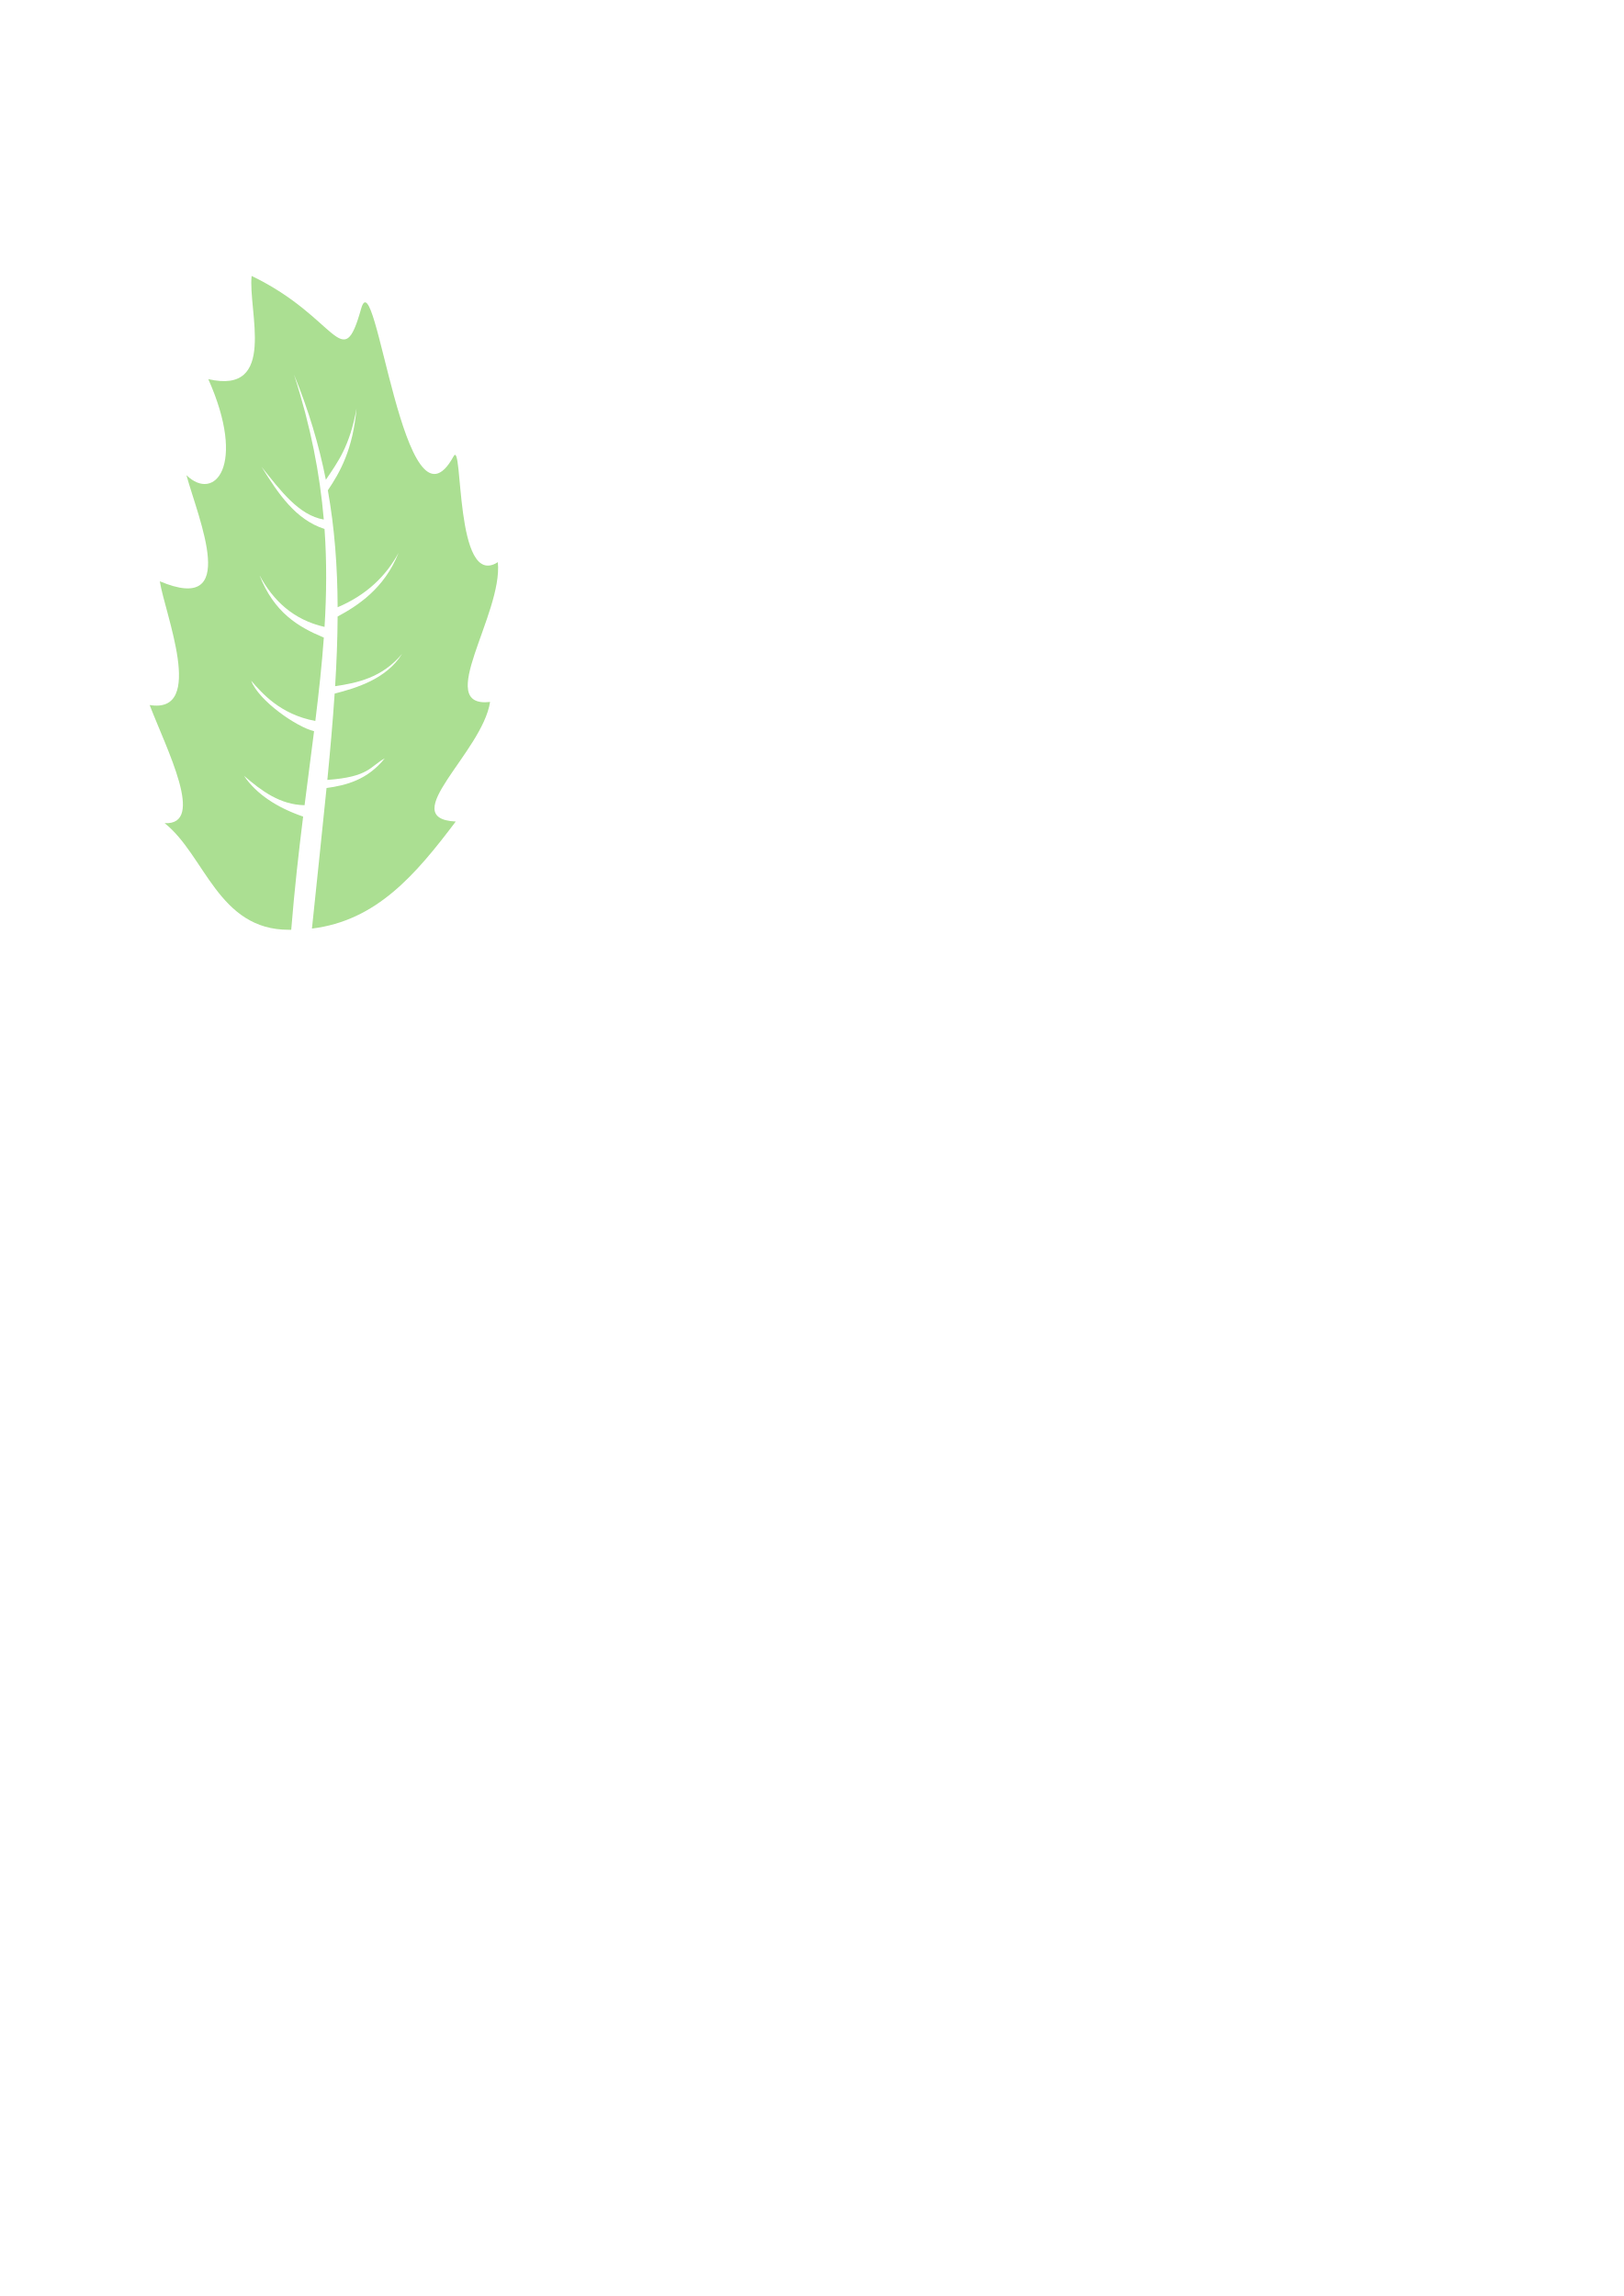
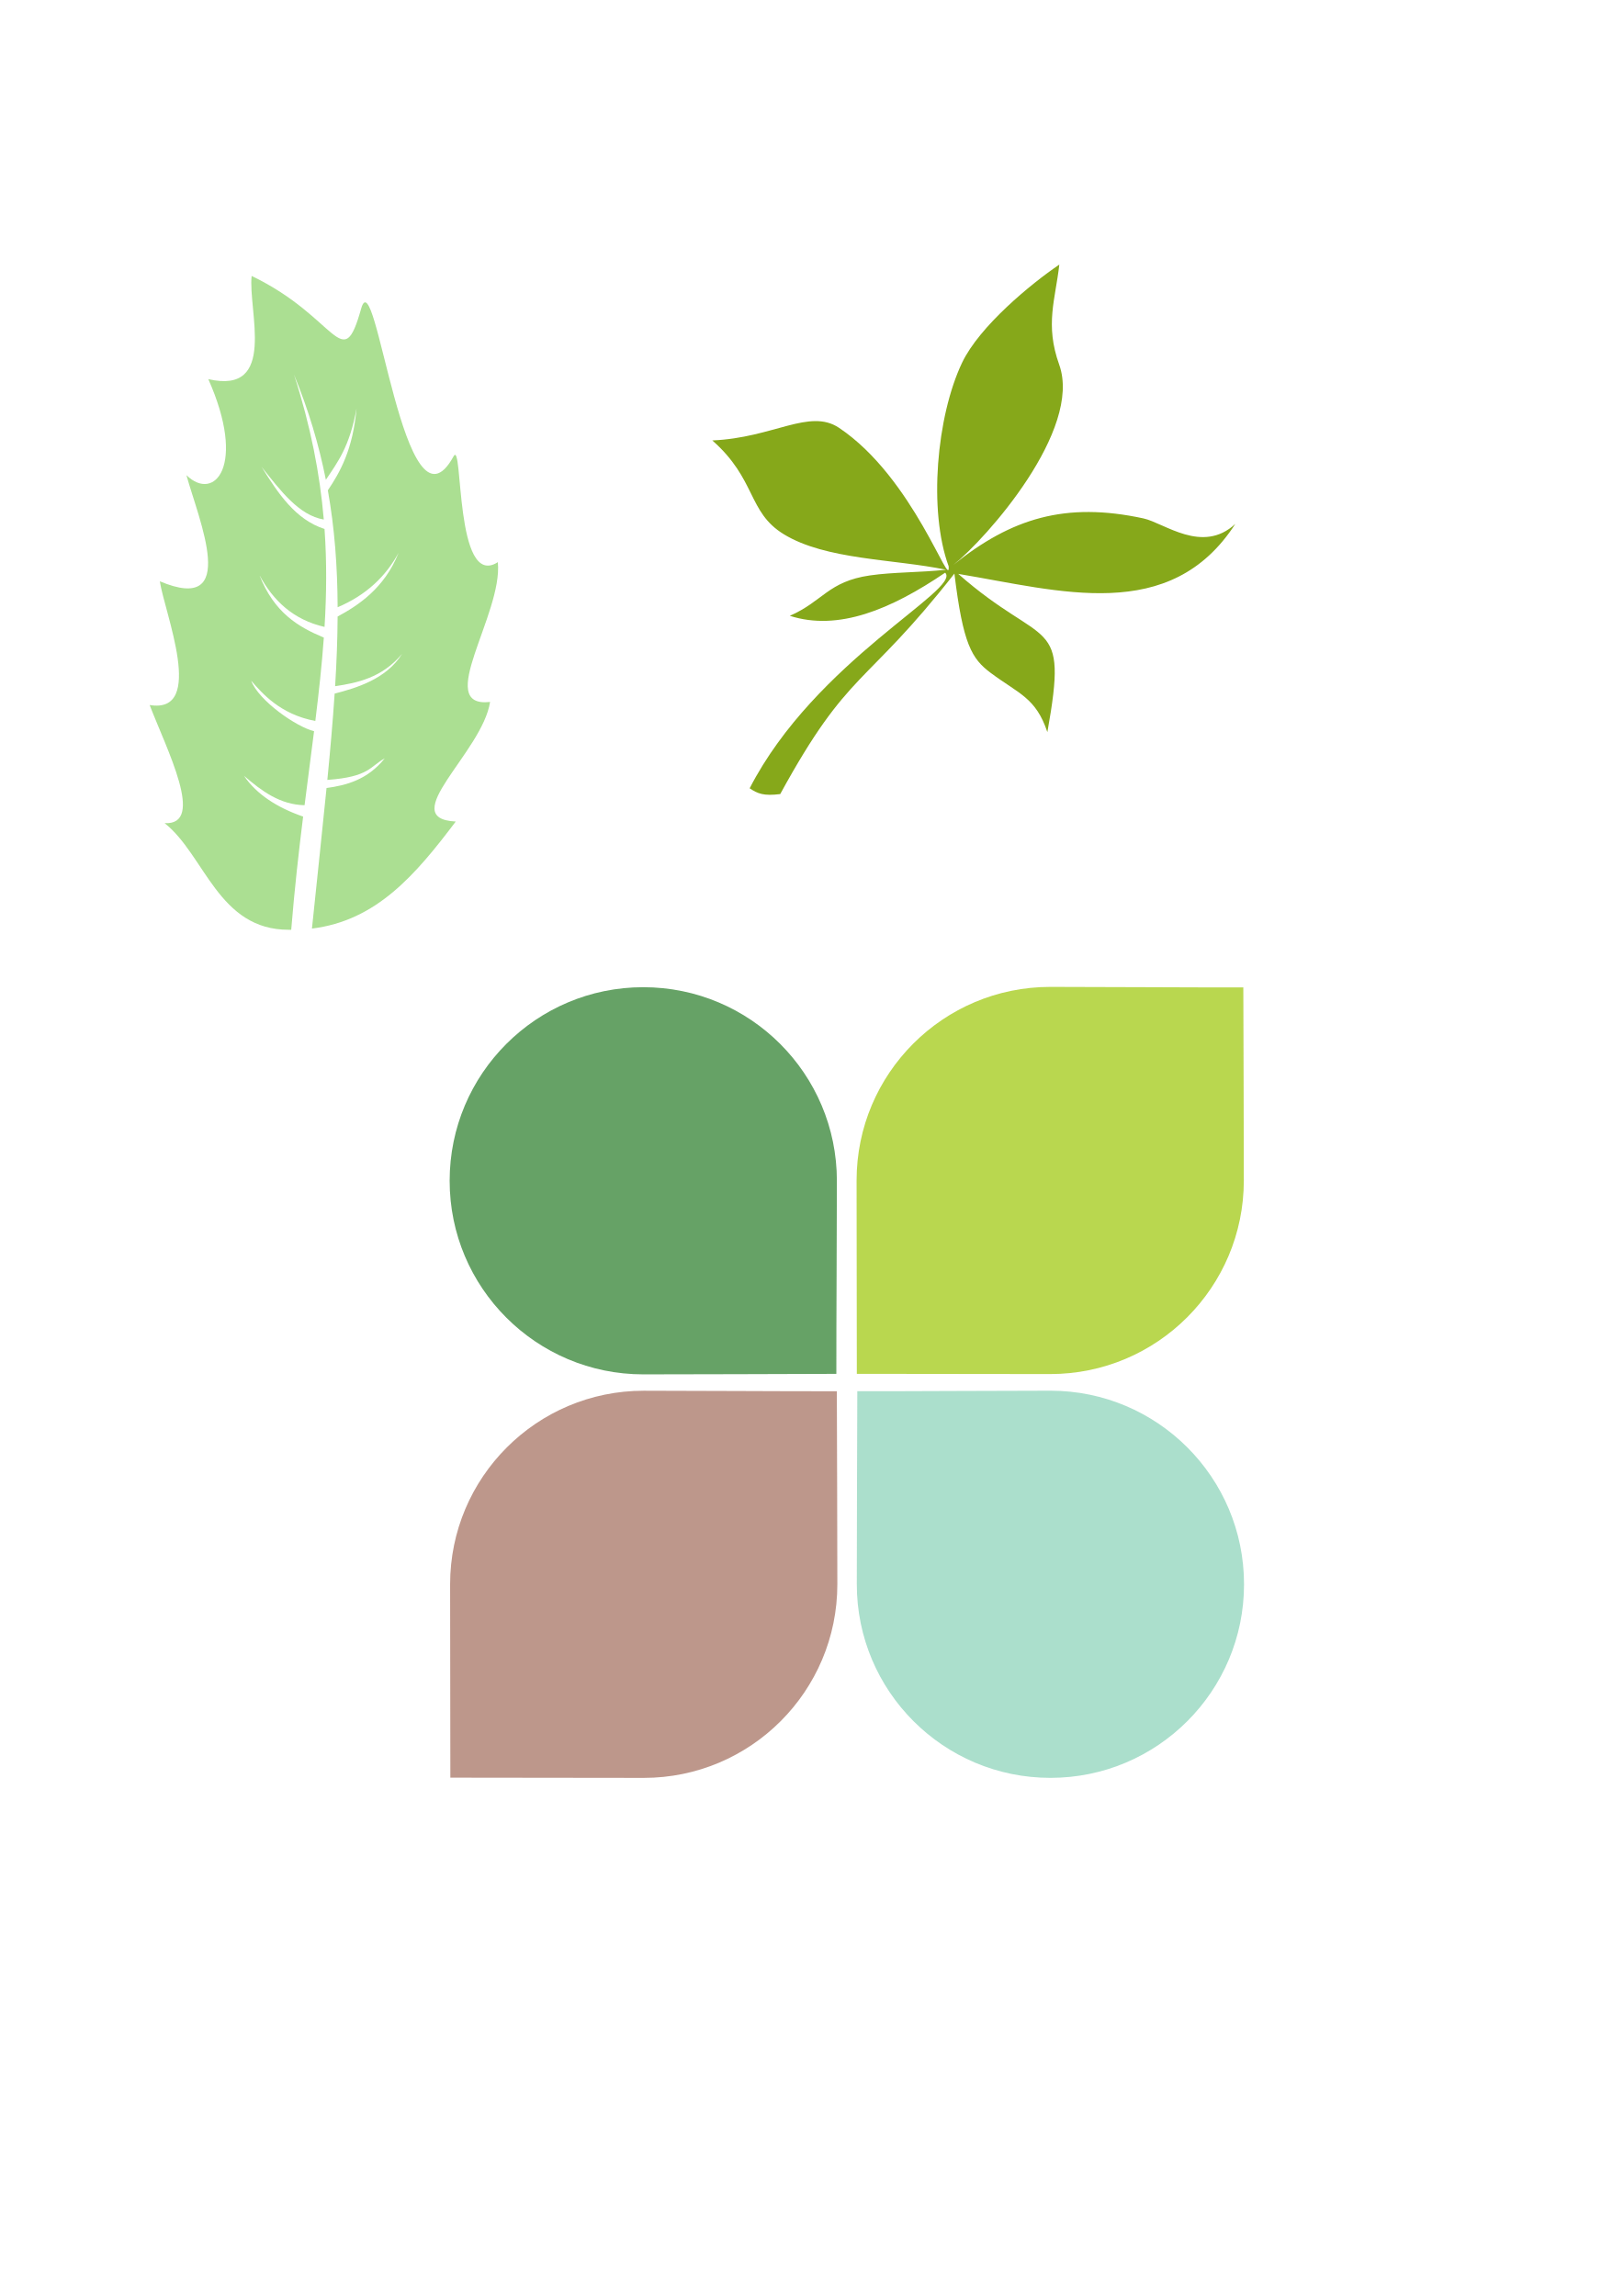
<svg xmlns="http://www.w3.org/2000/svg" width="210mm" height="297mm" viewBox="0 0 210 297" version="1.1" id="svg8">
  <defs id="defs2" />
  <g id="layer1">
    <path style="opacity:1;fill:#87d162;fill-opacity:0.693;stroke:none;stroke-width:2.565;stroke-linecap:butt;stroke-linejoin:miter;stroke-miterlimit:4;stroke-dasharray:none;stroke-dashoffset:0;stroke-opacity:1;paint-order:normal" d="m 32.545,35.695 c -0.49,4.464 3.379,15.417 -5.603,13.349 4.981,11.189 0.793,15.952 -2.83,12.421 1.602,5.801 6.941,18.096 -3.441,13.729 0.595,4.027 5.994,17.22 -1.315,16.004 2.172,5.682 7.295,15.57 1.936,15.281 5.228,4.152 6.925,13.83 16.086,13.793 0.097,10e-4 0.191,-0.002 0.287,-0.002 0.424,-5.246 0.973,-10.081 1.54,-14.64 -3.352,-1.155 -6.029,-2.884 -7.647,-5.277 2.289,1.973 4.67,3.747 7.833,3.805 0.421,-3.321 0.841,-6.497 1.228,-9.575 -2.26,-0.537 -7.169,-3.941 -8.131,-6.53 1.403,1.602 3.729,4.353 8.294,5.209 0.455,-3.693 0.849,-7.268 1.1,-10.787 -3.308,-1.378 -6.432,-3.216 -8.337,-8.103 1.794,3.346 4.408,5.801 8.43,6.724 0.257,-4.219 0.301,-8.393 -0.002,-12.673 -3.749,-1.198 -5.982,-4.567 -8.145,-8.036 2.434,3.051 4.814,6.271 8.049,6.82 -0.504,-5.893 -1.676,-12.013 -3.852,-18.755 1.894,4.62 3.226,9.094 4.121,13.611 1.509,-2.262 3.077,-4.27 3.967,-9.235 -0.472,5.319 -2.141,8.279 -3.711,10.595 0.872,4.889 1.244,9.852 1.266,15.127 3.691,-1.565 6.226,-3.981 7.881,-7.045 -1.84,4.659 -5.348,6.88 -7.883,8.245 -0.016,2.895 -0.13,5.886 -0.323,9.015 2.79,-0.42 6.063,-1.062 8.657,-4.183 -2.049,3.292 -5.968,4.424 -8.72,5.14 -0.233,3.525 -0.56,7.236 -0.943,11.163 5.436,-0.386 5.521,-1.754 7.425,-2.788 -2.229,2.769 -4.949,3.486 -7.529,3.837 -0.551,5.559 -1.207,11.558 -1.887,18.182 8.339,-1.022 13.381,-6.933 18.597,-13.846 -7.826,-0.392 3.432,-8.937 4.441,-15.47 -7.331,0.838 1.68,-11.371 1.003,-18.08 C 58.766,76.329 59.918,56.733 58.663,59.027 52.246,70.763 48.607,33.156 46.706,39.934 44.26,48.657 43.739,41.083 32.545,35.694 Z" id="path871" />
+     <path style="fill:#86a81a;fill-opacity:1;stroke-width:0.607" d="m 92.126,56.973 c 7.907,-0.336 12.567,-4.196 16.402,-1.624 9.671,6.488 14.43,21.322 14.163,17.895 -2.641,-7.201 -1.568,-19.373 1.74,-26.328 2.244,-4.717 8.954,-10.245 12.574,-12.687 -0.506,4.517 -1.88,7.737 -0.014,12.942 3.021,8.426 -9.397,22.493 -13.699,25.909 7.496,-6.033 14.498,-8.207 24.599,-6.019 2.69,0.583 7.622,4.666 11.879,0.706 -8.42,13.031 -22.714,8.65 -35.836,6.468 11.255,9.914 14.283,5.117 11.527,20.469 -1.49,-4.468 -3.698,-4.951 -7.326,-7.659 -2.464,-1.84 -3.587,-3.706 -4.697,-12.85 -11.632,14.85 -13.607,12.206 -22.529,28.523 -2.152,0.269 -2.91,-0.053 -3.953,-0.747 8.52,-16.54 27.455,-25.728 25.283,-27.891 -7.004,4.751 -13.806,7.594 -20.091,5.579 4.3,-1.878 4.949,-4.438 10.366,-5.226 3.01,-0.438 6.434,-0.364 9.838,-0.735 -6.728,-1.405 -15.54,-1.245 -21.006,-4.607 -4.661,-2.867 -3.512,-7.091 -9.221,-12.12 z" id="rect3711" />
+     <ellipse style="fill:#86d162;fill-opacity:0.694;stroke-width:0.265" id="path4519" cx="111.031" cy="174.441" r="31.844" />
+     <path style="fill:#afd137;fill-opacity:0.877;stroke-width:0.265" d="m 110.786,152.702 c 0,6.973 0.034,18.881 0.031,25.011 5.697,0.013 18.153,0.03 25.01,0.03 13.83,0 25.041,-11.211 25.041,-25.041 0,-6.84 -0.045,-17.671 -0.065,-24.973 -7.533,0.009 -17.986,-0.068 -24.976,-0.068 -13.83,0 -25.041,11.211 -25.041,25.041 z" id="path4525" />
+     <path style="fill:#86d1b5;fill-opacity:0.694;stroke-width:0.265" d="m 160.896,204.935 c 0,13.83 -11.211,25.041 -25.041,25.041 -13.83,0 -25.041,-11.211 -25.041,-25.041 0,-6.84 0.045,-17.671 0.065,-24.973 7.533,0.009 17.986,-0.068 24.976,-0.068 13.83,0 25.041,11.211 25.041,25.041 z" id="path4525-6" />
+     <path style="fill:#006500;fill-opacity:0.599;stroke-width:0.265" d="m 83.196,127.7 c -13.83,0 -25.041,11.211 -25.041,25.041 0,13.83 11.211,25.041 25.041,25.041 6.84,0 17.671,-0.045 24.973,-0.065 -0.009,-7.533 0.068,-17.986 0.068,-24.976 0,-13.83 -11.211,-25.041 -25.041,-25.041 z" id="path4525-6-6" />
+     <path style="fill:#a87566;fill-opacity:0.751;stroke-width:0.265" d="m 58.215,204.939 c 0,6.973 0.034,18.881 0.031,25.011 5.697,0.013 18.153,0.03 25.01,0.03 13.83,0 25.041,-11.211 25.041,-25.041 0,-6.84 -0.045,-17.671 -0.065,-24.973 -7.533,0.009 -17.986,-0.068 -24.976,-0.068 -13.83,0 -25.041,11.211 -25.041,25.041 z" id="path4525-3" />
  </g>
</svg>
